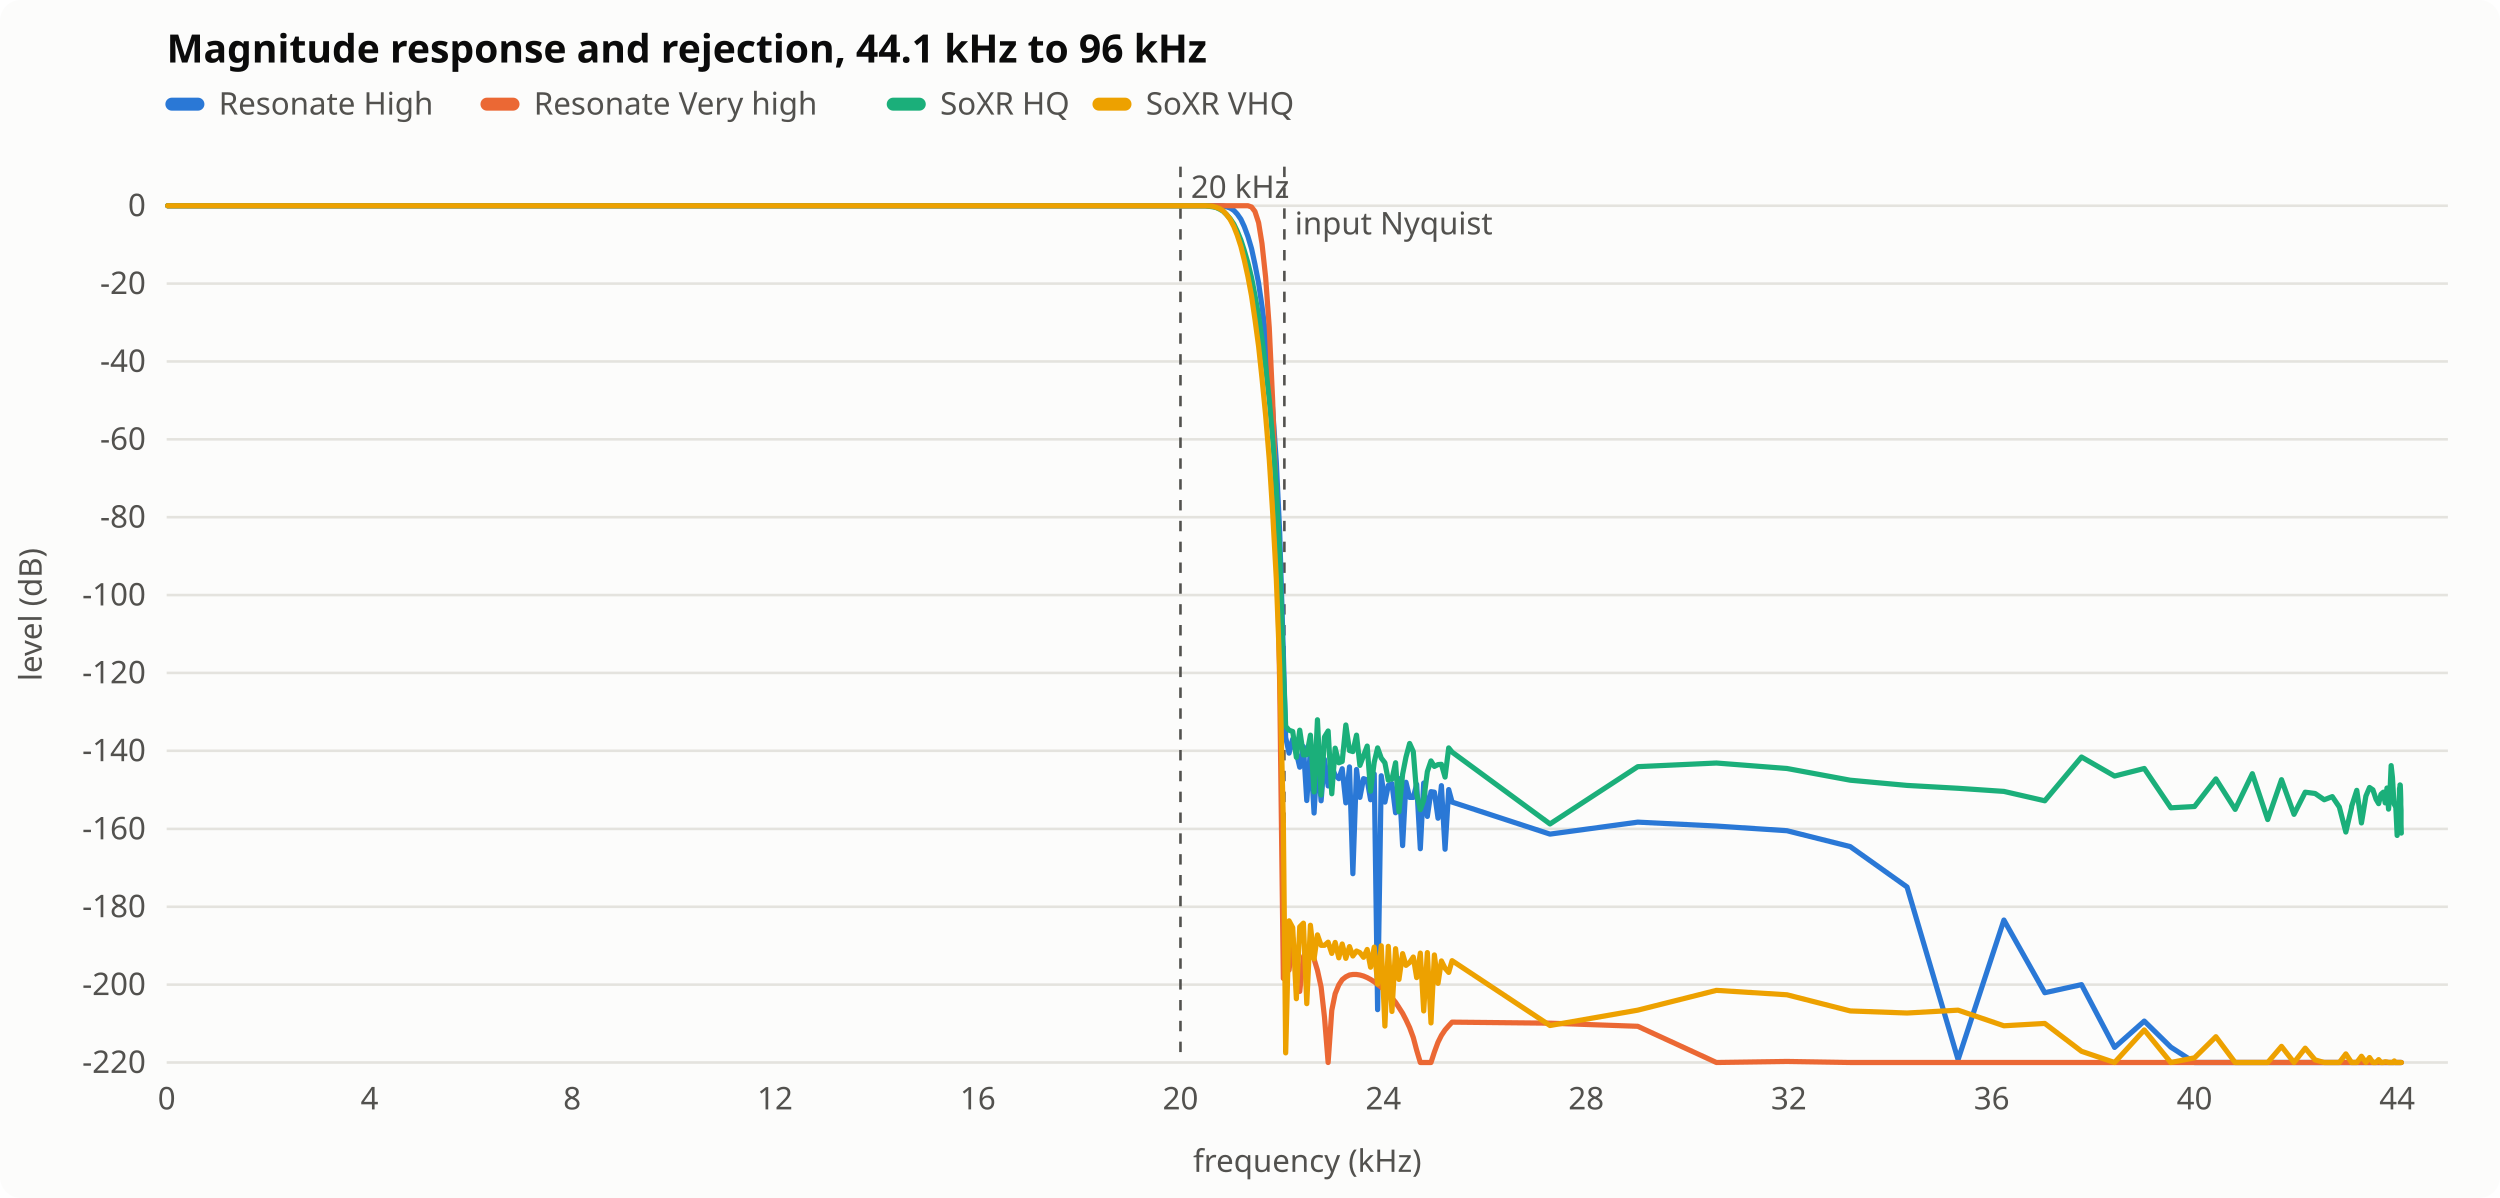
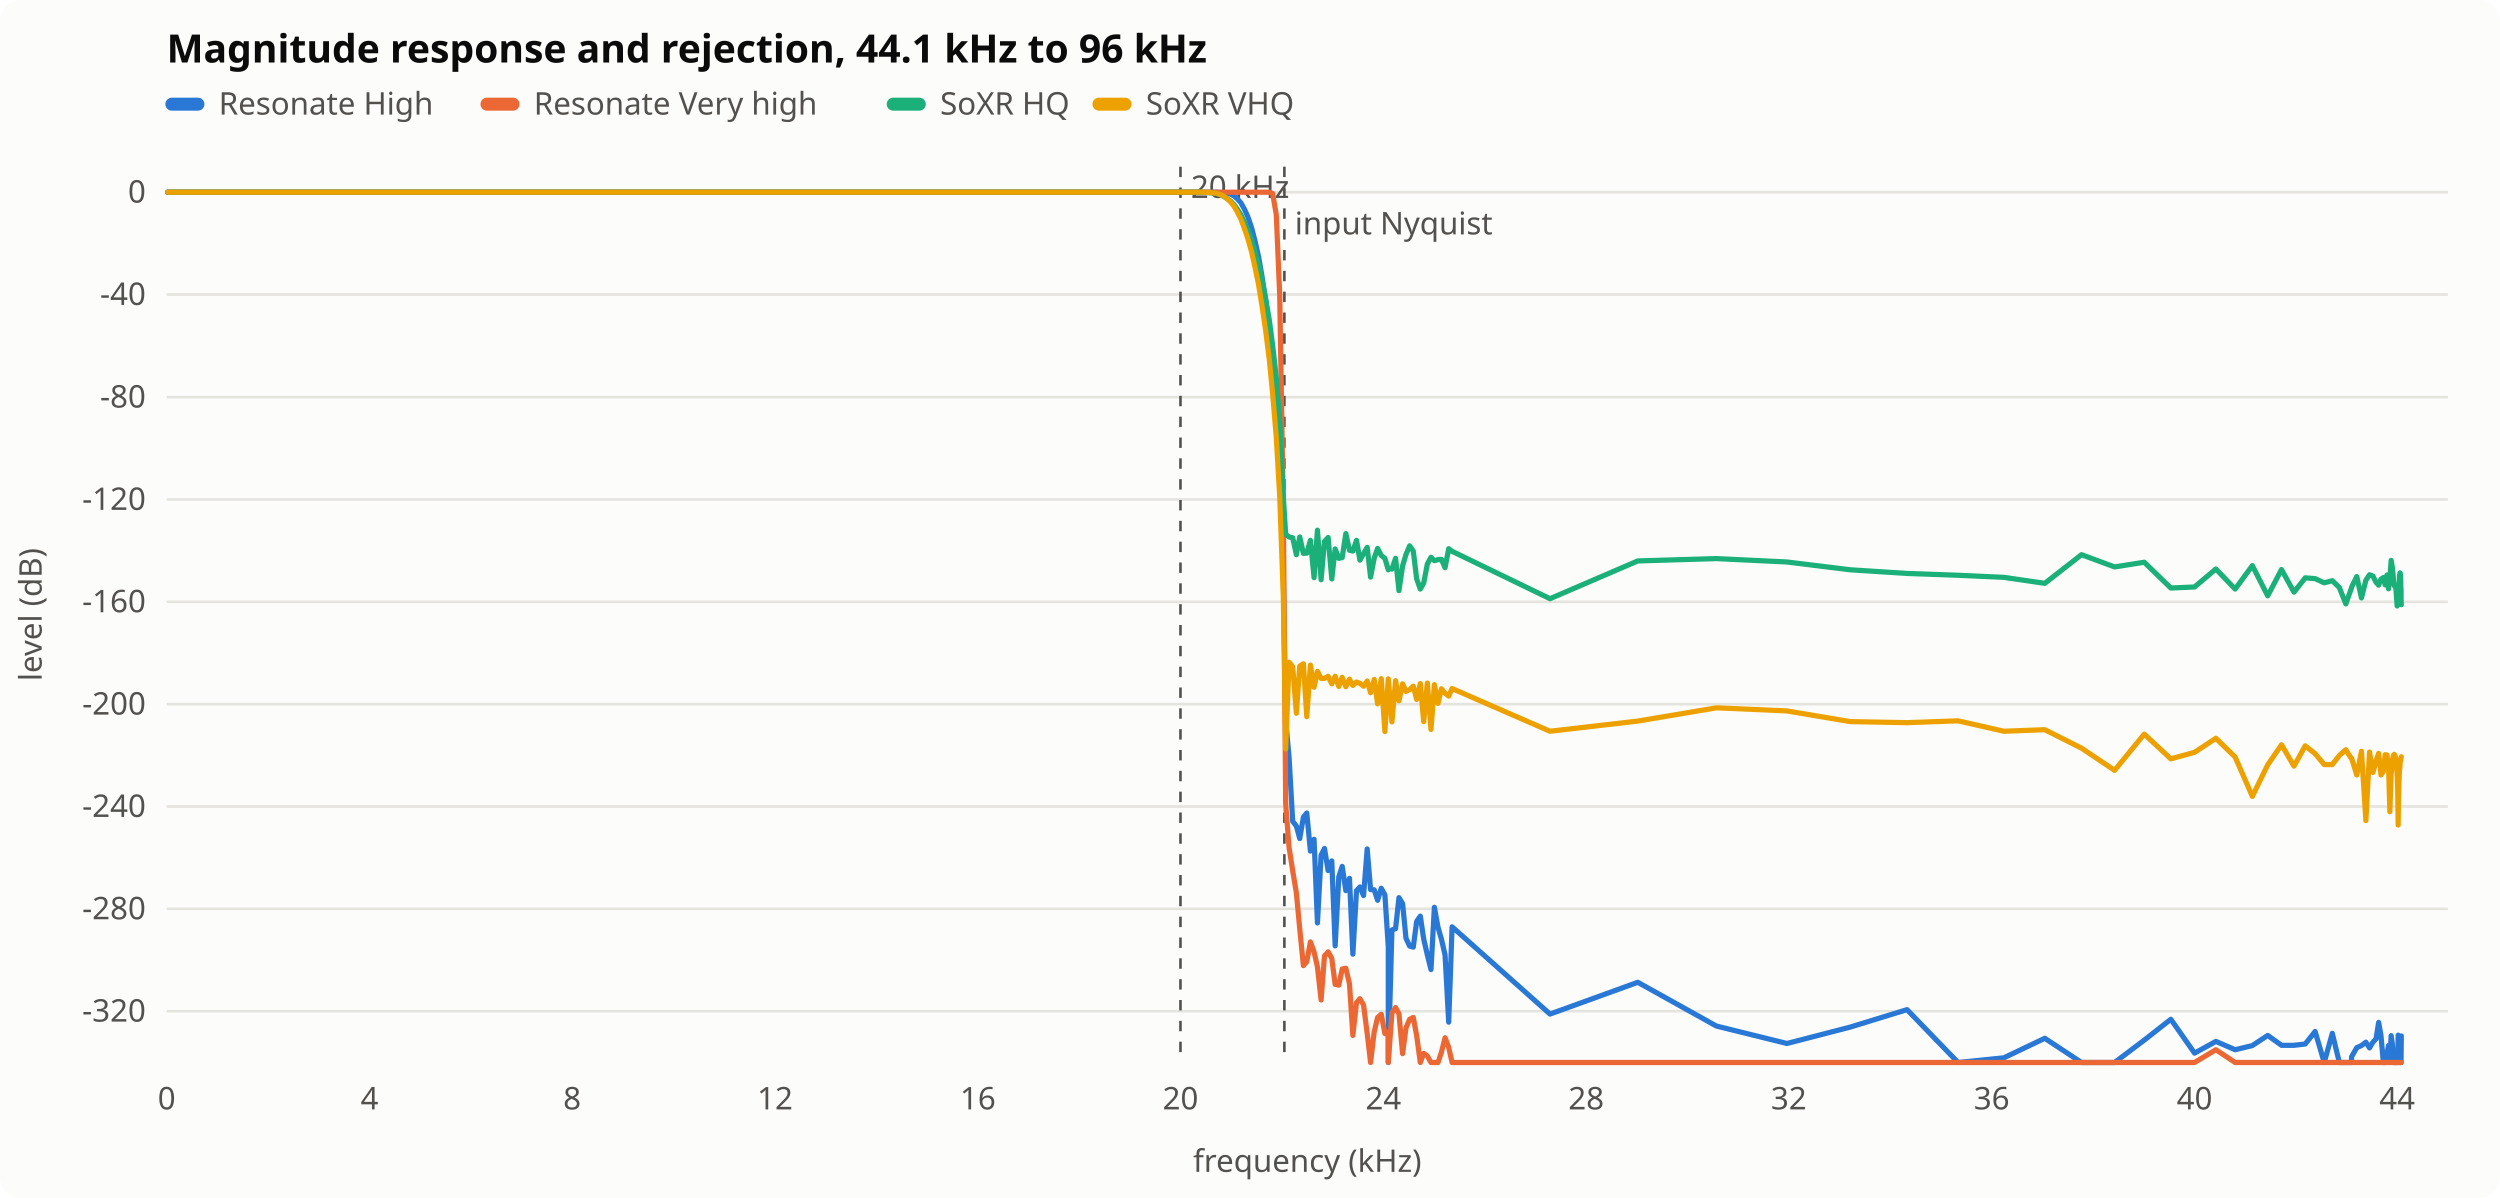
<svg xmlns="http://www.w3.org/2000/svg" viewBox="0 0 960 460" width="960" height="460" role="img" aria-label="Magnitude response and rejection, 44.1 kHz to 96 kHz">
  <style>
.surface { fill: #fcfcfb; }
text { fill: #52514e; font: 12px system-ui, sans-serif; }
.title { fill: #0b0b0b; font-size: 15px; font-weight: 600; }
.grid { stroke: #e4e3de; stroke-width: 1; }
.marker { stroke: #52514e; stroke-width: 1; stroke-dasharray: 4 4; }
.line { fill: none; stroke-width: 2; stroke-linejoin: round; stroke-linecap: round; }
.one { stroke: #2a78d6; fill: #2a78d6; }
.two { stroke: #eb6834; fill: #eb6834; }
.three { stroke: #1baf7a; fill: #1baf7a; }
.four { stroke: #eda100; fill: #eda100; }
.line.one, .line.two, .line.three, .line.four { fill: none; }
@media (prefers-color-scheme: dark) {
  .surface { fill: #1a1a19; }
  text { fill: #c3c2b7; }
  .title { fill: #f0efec; }
  .grid { stroke: #34332f; }
  .marker { stroke: #c3c2b7; }
  .one { stroke: #3987e5; fill: #3987e5; }
  .two { stroke: #d95926; fill: #d95926; }
  .three { stroke: #199e70; fill: #199e70; }
  .four { stroke: #c98500; fill: #c98500; }
  .line.one, .line.two, .line.three, .line.four { fill: none; }
}
</style>
  <rect class="surface" width="960" height="460" rx="8" />
  <text class="title" x="64" y="24">Magnitude response and rejection, 44.1 kHz to 96 kHz</text>
  <rect class="one" x="64" y="38" width="14" height="4" rx="2" />
  <text x="84" y="44">Resonate High</text>
  <rect class="two" x="185" y="38" width="14" height="4" rx="2" />
  <text x="205" y="44">Resonate Very high</text>
  <rect class="three" x="341" y="38" width="14" height="4" rx="2" />
  <text x="361" y="44">SoXR HQ</text>
  <rect class="four" x="420" y="38" width="14" height="4" rx="2" />
  <text x="440" y="44">SoXR VHQ</text>
-   <line class="grid" x1="64" x2="940" y1="408.0" y2="408.0" />
-   <text x="56" y="412.0" text-anchor="end">-220</text>
-   <line class="grid" x1="64" x2="940" y1="378.1" y2="378.1" />
-   <text x="56" y="382.1" text-anchor="end">-200</text>
-   <line class="grid" x1="64" x2="940" y1="348.2" y2="348.2" />
-   <text x="56" y="352.2" text-anchor="end">-180</text>
-   <line class="grid" x1="64" x2="940" y1="318.3" y2="318.3" />
-   <text x="56" y="322.3" text-anchor="end">-160</text>
-   <line class="grid" x1="64" x2="940" y1="288.3" y2="288.3" />
-   <text x="56" y="292.3" text-anchor="end">-140</text>
-   <line class="grid" x1="64" x2="940" y1="258.4" y2="258.4" />
-   <text x="56" y="262.4" text-anchor="end">-120</text>
-   <line class="grid" x1="64" x2="940" y1="228.5" y2="228.5" />
-   <text x="56" y="232.5" text-anchor="end">-100</text>
-   <line class="grid" x1="64" x2="940" y1="198.6" y2="198.6" />
-   <text x="56" y="202.6" text-anchor="end">-80</text>
-   <line class="grid" x1="64" x2="940" y1="168.7" y2="168.7" />
-   <text x="56" y="172.7" text-anchor="end">-60</text>
-   <line class="grid" x1="64" x2="940" y1="138.8" y2="138.8" />
-   <text x="56" y="142.8" text-anchor="end">-40</text>
-   <line class="grid" x1="64" x2="940" y1="108.9" y2="108.9" />
-   <text x="56" y="112.9" text-anchor="end">-20</text>
-   <line class="grid" x1="64" x2="940" y1="79.0" y2="79.0" />
-   <text x="56" y="83.0" text-anchor="end">0</text>
+   <line class="grid" x1="64" x2="940" y1="388.3" y2="388.3" />
+   <text x="56" y="392.3" text-anchor="end">-320</text>
+   <line class="grid" x1="64" x2="940" y1="349.0" y2="349.0" />
+   <text x="56" y="353.0" text-anchor="end">-280</text>
+   <line class="grid" x1="64" x2="940" y1="309.7" y2="309.7" />
+   <text x="56" y="313.7" text-anchor="end">-240</text>
+   <line class="grid" x1="64" x2="940" y1="270.4" y2="270.4" />
+   <text x="56" y="274.4" text-anchor="end">-200</text>
+   <line class="grid" x1="64" x2="940" y1="231.1" y2="231.1" />
+   <text x="56" y="235.1" text-anchor="end">-160</text>
+   <line class="grid" x1="64" x2="940" y1="191.8" y2="191.8" />
+   <text x="56" y="195.8" text-anchor="end">-120</text>
+   <line class="grid" x1="64" x2="940" y1="152.5" y2="152.5" />
+   <text x="56" y="156.5" text-anchor="end">-80</text>
+   <line class="grid" x1="64" x2="940" y1="113.1" y2="113.1" />
+   <text x="56" y="117.1" text-anchor="end">-40</text>
+   <line class="grid" x1="64" x2="940" y1="73.8" y2="73.8" />
+   <text x="56" y="77.8" text-anchor="end">0</text>
  <text x="64.0" y="426" text-anchor="middle">0</text>
  <text x="141.9" y="426" text-anchor="middle">4</text>
  <text x="219.7" y="426" text-anchor="middle">8</text>
  <text x="297.6" y="426" text-anchor="middle">12</text>
  <text x="375.5" y="426" text-anchor="middle">16</text>
  <text x="453.3" y="426" text-anchor="middle">20</text>
  <text x="531.2" y="426" text-anchor="middle">24</text>
  <text x="609.1" y="426" text-anchor="middle">28</text>
  <text x="686.9" y="426" text-anchor="middle">32</text>
  <text x="764.8" y="426" text-anchor="middle">36</text>
  <text x="842.7" y="426" text-anchor="middle">40</text>
  <text x="920.5" y="426" text-anchor="middle">44</text>
  <text x="502" y="450" text-anchor="middle">frequency (kHz)</text>
  <text x="16" y="236" transform="rotate(-90 16 236)" text-anchor="middle">level (dB)</text>
  <line class="marker" x1="453.3" x2="453.3" y1="64" y2="408" />
  <text x="457.3" y="76">20 kHz</text>
  <line class="marker" x1="493.2" x2="493.2" y1="64" y2="408" />
  <text x="497.2" y="90">input Nyquist</text>
-   <polyline class="line one" points="64.4,79.0 64.4,79.0 64.5,79.0 64.5,79.0 64.6,79.0 64.7,79.0 64.7,79.0 64.8,79.0 64.9,79.0 65.0,79.0 65.2,79.0 65.3,79.0 65.4,79.0 65.6,79.0 65.8,79.0 66.0,79.0 66.2,79.0 66.5,79.0 66.8,79.0 67.1,79.0 67.4,79.0 67.8,79.0 68.2,79.0 68.7,79.0 69.3,79.0 69.9,79.0 70.6,79.0 71.3,79.0 72.1,79.0 73.1,79.0 74.1,79.0 75.3,79.0 76.6,79.0 78.0,79.0 79.6,79.0 81.4,79.0 83.4,79.0 83.5,79.0 85.7,79.0 88.1,79.0 90.9,79.0 94.0,79.0 97.4,79.0 101.3,79.0 105.6,79.0 110.3,79.0 115.6,79.0 121.6,79.0 128.2,79.0 135.5,79.0 143.7,79.0 152.9,79.0 163.1,79.0 174.5,79.0 187.1,79.0 201.3,79.0 217.0,79.0 234.6,79.0 254.1,79.0 276.0,79.0 300.3,79.0 327.4,79.0 357.6,79.0 391.3,79.0 428.9,79.0 430.2,79.0 431.6,79.0 432.9,79.0 434.3,79.0 435.7,79.0 437.0,79.0 438.4,79.0 439.7,79.0 441.1,79.0 442.5,79.0 443.8,79.0 445.2,79.0 446.5,79.0 447.9,79.0 449.3,79.0 450.6,79.0 452.0,79.0 453.3,79.0 453.3,79.0 454.7,79.0 456.1,79.0 457.4,79.0 458.8,79.0 460.2,79.0 461.5,79.0 462.9,79.0 464.2,79.0 465.6,79.0 467.0,79.0 468.3,79.0 469.7,79.1 471.0,79.4 472.4,79.9 473.8,80.8 475.1,82.2 476.5,84.2 477.8,87.0 479.2,90.8 480.6,95.5 481.9,101.5 483.3,108.7 484.6,117.6 486.0,128.3 487.4,141.3 488.7,157.2 490.1,177.3 491.4,204.4 492.8,250.7 493.7,283.2 495.0,289.2 496.4,283.8 497.8,289.1 499.1,294.6 500.5,286.7 501.8,307.4 503.2,288.0 504.6,312.2 505.9,289.6 507.3,307.5 508.6,291.6 510.0,301.8 511.4,294.3 512.7,297.7 514.1,299.0 515.4,295.2 516.8,308.3 518.2,294.5 519.5,335.5 520.9,295.5 522.2,306.2 523.6,299.0 525.0,299.5 526.3,307.1 527.7,297.2 529.0,387.7 530.4,297.9 531.8,308.0 533.1,301.7 533.1,301.6 534.5,300.9 535.9,312.1 537.2,299.0 538.6,324.7 539.9,300.4 541.3,306.2 542.7,306.2 544.0,301.2 545.4,325.9 546.7,300.7 548.1,313.5 549.5,304.0 550.8,304.2 552.2,314.2 553.5,301.7 554.9,326.1 556.3,303.2 557.6,308.0 595.2,320.3 628.9,315.7 659.1,317.2 686.2,319.0 710.5,325.1 732.3,340.6 751.9,406.9 769.5,353.3 785.2,381.2 799.3,378.1 812.0,402.2 823.4,392.1 833.6,402.1 842.7,408.0 850.9,408.0 858.3,408.0 864.9,408.0 870.8,408.0 876.1,408.0 880.9,408.0 885.2,408.0 889.0,408.0 892.5,408.0 895.6,408.0 898.3,408.0 900.8,408.0 903.0,408.0 903.0,408.0 905.0,408.0 906.8,408.0 908.5,408.0 909.9,408.0 911.2,408.0 912.4,408.0 913.4,408.0 914.3,408.0 915.2,408.0 915.9,408.0 916.6,408.0 917.2,408.0 917.7,408.0 918.2,408.0 918.7,408.0 919.1,408.0 919.4,408.0 919.7,408.0 920.0,408.0 920.3,408.0 920.5,408.0 920.7,408.0 920.9,408.0 921.0,408.0 921.2,408.0 921.3,408.0 921.4,408.0 921.6,408.0 921.6,408.0 921.7,408.0 921.8,408.0 921.9,408.0 921.9,408.0 922.0,408.0 922.0,408.0 922.1,408.0" />
-   <polyline class="line two" points="64.4,79.0 64.4,79.0 64.5,79.0 64.5,79.0 64.6,79.0 64.7,79.0 64.7,79.0 64.8,79.0 64.9,79.0 65.0,79.0 65.2,79.0 65.3,79.0 65.4,79.0 65.6,79.0 65.8,79.0 66.0,79.0 66.2,79.0 66.5,79.0 66.8,79.0 67.1,79.0 67.4,79.0 67.8,79.0 68.2,79.0 68.7,79.0 69.3,79.0 69.9,79.0 70.6,79.0 71.3,79.0 72.1,79.0 73.1,79.0 74.1,79.0 75.3,79.0 76.6,79.0 78.0,79.0 79.6,79.0 81.4,79.0 83.4,79.0 83.5,79.0 85.7,79.0 88.1,79.0 90.9,79.0 94.0,79.0 97.4,79.0 101.3,79.0 105.6,79.0 110.3,79.0 115.6,79.0 121.6,79.0 128.2,79.0 135.5,79.0 143.7,79.0 152.9,79.0 163.1,79.0 174.5,79.0 187.1,79.0 201.3,79.0 217.0,79.0 234.6,79.0 254.1,79.0 276.0,79.0 300.3,79.0 327.4,79.0 357.6,79.0 391.3,79.0 428.9,79.0 430.2,79.0 431.6,79.0 432.9,79.0 434.3,79.0 435.7,79.0 437.0,79.0 438.4,79.0 439.7,79.0 441.1,79.0 442.5,79.0 443.8,79.0 445.2,79.0 446.5,79.0 447.9,79.0 449.3,79.0 450.6,79.0 452.0,79.0 453.3,79.0 453.3,79.0 454.7,79.0 456.1,79.0 457.4,79.0 458.8,79.0 460.2,79.0 461.5,79.0 462.9,79.0 464.2,79.0 465.6,79.0 467.0,79.0 468.3,79.0 469.7,79.0 471.0,79.0 472.4,79.0 473.8,79.0 475.1,79.0 476.5,79.0 477.8,79.0 479.2,79.0 480.6,79.5 481.9,81.2 483.3,85.5 484.6,93.5 486.0,106.5 487.4,125.9 488.7,153.9 490.1,194.7 491.4,263.0 492.8,375.7 493.7,356.9 495.0,372.5 496.4,360.2 497.8,371.2 499.1,380.7 500.5,367.4 501.8,364.9 503.2,365.7 504.6,368.3 505.9,372.6 507.3,379.0 508.6,390.6 510.0,408.0 511.4,388.0 512.7,381.6 514.1,378.2 515.4,376.2 516.8,375.1 518.2,374.4 519.5,374.2 520.9,374.2 522.2,374.4 523.6,374.8 525.0,375.4 526.3,376.1 527.7,377.0 529.0,378.0 530.4,379.1 531.8,380.3 533.1,381.7 533.1,382.1 534.5,383.2 535.9,384.9 537.2,386.9 538.6,389.1 539.9,391.6 541.3,394.6 542.7,398.4 544.0,403.3 545.4,408.0 546.7,408.0 548.1,408.0 549.5,408.0 550.8,404.0 552.2,400.2 553.5,397.6 554.9,395.5 556.3,393.9 557.6,392.5 595.2,392.9 628.9,394.1 659.1,408.0 686.2,407.6 710.5,408.0 732.3,408.0 751.9,408.0 769.5,408.0 785.2,408.0 799.3,408.0 812.0,408.0 823.4,408.0 833.6,408.0 842.7,408.0 850.9,408.0 858.3,408.0 864.9,408.0 870.8,408.0 876.1,408.0 880.9,408.0 885.2,408.0 889.0,408.0 892.5,408.0 895.6,408.0 898.3,408.0 900.8,408.0 903.0,408.0 903.0,408.0 905.0,408.0 906.8,408.0 908.5,408.0 909.9,408.0 911.2,408.0 912.4,408.0 913.4,408.0 914.3,408.0 915.2,408.0 915.9,408.0 916.6,408.0 917.2,408.0 917.7,408.0 918.2,408.0 918.7,408.0 919.1,408.0 919.4,408.0 919.7,408.0 920.0,408.0 920.3,408.0 920.5,408.0 920.7,408.0 920.9,408.0 921.0,408.0 921.2,408.0 921.3,408.0 921.4,408.0 921.6,408.0 921.6,408.0 921.7,408.0 921.8,408.0 921.9,408.0 921.9,408.0 922.0,408.0 922.0,408.0 922.1,408.0" />
-   <polyline class="line three" points="64.4,79.0 64.4,79.0 64.5,79.0 64.5,79.0 64.6,79.0 64.7,79.0 64.7,79.0 64.8,79.0 64.9,79.0 65.0,79.0 65.2,79.0 65.3,79.0 65.4,79.0 65.6,79.0 65.8,79.0 66.0,79.0 66.2,79.0 66.5,79.0 66.8,79.0 67.1,79.0 67.4,79.0 67.8,79.0 68.2,79.0 68.7,79.0 69.3,79.0 69.9,79.0 70.6,79.0 71.3,79.0 72.1,79.0 73.1,79.0 74.1,79.0 75.3,79.0 76.6,79.0 78.0,79.0 79.6,79.0 81.4,79.0 83.4,79.0 83.5,79.0 85.7,79.0 88.1,79.0 90.9,79.0 94.0,79.0 97.4,79.0 101.3,79.0 105.6,79.0 110.3,79.0 115.6,79.0 121.6,79.0 128.2,79.0 135.5,79.0 143.7,79.0 152.9,79.0 163.1,79.0 174.5,79.0 187.1,79.0 201.3,79.0 217.0,79.0 234.6,79.0 254.1,79.0 276.0,79.0 300.3,79.0 327.4,79.0 357.6,79.0 391.3,79.0 428.9,79.0 430.2,79.0 431.6,79.0 432.9,79.0 434.3,79.0 435.7,79.0 437.0,79.0 438.4,79.0 439.7,79.0 441.1,79.0 442.5,79.0 443.8,79.0 445.2,79.0 446.5,79.0 447.9,79.0 449.3,79.0 450.6,79.0 452.0,79.0 453.3,79.0 453.3,79.0 454.7,79.0 456.1,79.0 457.4,79.0 458.8,79.0 460.2,79.0 461.5,79.0 462.9,79.0 464.2,79.2 465.6,79.4 467.0,79.7 468.3,80.3 469.7,81.1 471.0,82.4 472.4,84.0 473.8,86.1 475.1,88.8 476.5,92.2 477.8,96.2 479.2,101.0 480.6,106.7 481.9,113.4 483.3,121.2 484.6,130.3 486.0,140.9 487.4,153.5 488.7,168.6 490.1,187.4 491.4,212.6 492.8,257.0 493.7,278.9 495.0,280.4 496.4,280.9 497.8,290.8 499.1,280.4 500.5,289.9 501.8,289.8 503.2,282.3 504.6,304.1 505.9,276.4 507.3,305.3 508.6,283.0 510.0,280.7 511.4,304.8 512.7,287.3 514.1,292.9 515.4,292.4 516.8,278.4 518.2,288.2 519.5,288.6 520.9,282.3 522.2,293.9 523.6,290.2 525.0,286.5 526.3,303.8 527.7,292.7 529.0,287.2 530.4,291.1 531.8,292.9 533.1,299.6 533.1,298.9 534.5,299.2 535.9,292.9 537.2,311.7 538.6,297.3 539.9,290.7 541.3,285.5 542.7,288.6 544.0,304.9 545.4,310.9 546.7,307.3 548.1,296.3 549.5,292.2 550.8,294.3 552.2,293.6 553.5,293.5 554.9,298.4 556.3,287.2 557.6,288.8 595.2,316.4 628.9,294.4 659.1,293.0 686.2,295.1 710.5,299.6 732.3,301.6 751.9,302.7 769.5,303.9 785.2,307.5 799.3,290.7 812.0,298.0 823.4,295.1 833.6,310.2 842.7,309.7 850.9,299.1 858.3,310.8 864.9,297.1 870.8,314.7 876.1,299.4 880.9,312.7 885.2,304.2 889.0,304.7 892.5,307.1 895.6,305.9 898.3,309.9 900.8,319.5 903.0,310.1 903.0,309.7 905.0,303.5 906.8,316.0 908.5,305.7 909.9,302.4 911.2,303.3 912.4,306.9 913.4,308.6 914.3,305.0 915.2,304.2 915.9,308.3 916.6,302.6 917.2,310.7 917.7,305.2 918.2,294.0 918.7,298.5 919.1,305.4 919.4,308.9 919.7,309.4 920.0,310.1 920.3,316.3 920.5,320.8 920.7,312.4 920.9,311.5 921.0,316.5 921.2,315.3 921.3,308.5 921.4,302.9 921.6,301.9 921.6,301.4 921.7,301.5 921.8,303.6 921.9,307.0 921.9,308.9 922.0,311.1 922.0,316.5 922.1,319.9" />
-   <polyline class="line four" points="64.4,79.0 64.4,79.0 64.5,79.0 64.5,79.0 64.6,79.0 64.7,79.0 64.7,79.0 64.8,79.0 64.9,79.0 65.0,79.0 65.2,79.0 65.3,79.0 65.4,79.0 65.6,79.0 65.8,79.0 66.0,79.0 66.2,79.0 66.5,79.0 66.8,79.0 67.1,79.0 67.4,79.0 67.8,79.0 68.2,79.0 68.7,79.0 69.3,79.0 69.9,79.0 70.6,79.0 71.3,79.0 72.1,79.0 73.1,79.0 74.1,79.0 75.3,79.0 76.6,79.0 78.0,79.0 79.6,79.0 81.4,79.0 83.4,79.0 83.5,79.0 85.7,79.0 88.1,79.0 90.9,79.0 94.0,79.0 97.4,79.0 101.3,79.0 105.6,79.0 110.3,79.0 115.6,79.0 121.6,79.0 128.2,79.0 135.5,79.0 143.7,79.0 152.9,79.0 163.1,79.0 174.5,79.0 187.1,79.0 201.3,79.0 217.0,79.0 234.6,79.0 254.1,79.0 276.0,79.0 300.3,79.0 327.4,79.0 357.6,79.0 391.3,79.0 428.9,79.0 430.2,79.0 431.6,79.0 432.9,79.0 434.3,79.0 435.7,79.0 437.0,79.0 438.4,79.0 439.7,79.0 441.1,79.0 442.5,79.0 443.8,79.0 445.2,79.0 446.5,79.0 447.9,79.0 449.3,79.0 450.6,79.0 452.0,79.0 453.3,79.0 453.3,79.0 454.7,79.0 456.1,79.0 457.4,79.0 458.8,79.0 460.2,79.0 461.5,79.0 462.9,79.0 464.2,79.1 465.6,79.2 467.0,79.6 468.3,80.1 469.7,81.0 471.0,82.4 472.4,84.3 473.8,87.0 475.1,90.3 476.5,94.6 477.8,99.8 479.2,106.2 480.6,113.7 481.9,122.6 483.3,133.0 484.6,145.2 486.0,159.5 487.4,176.5 488.7,196.8 490.1,222.2 491.4,256.2 492.8,315.3 493.7,404.3 495.0,353.6 496.4,356.2 497.8,383.5 499.1,355.9 500.5,354.5 501.8,385.4 503.2,355.3 504.6,368.2 505.9,359.0 507.3,363.0 508.6,363.0 510.0,361.8 511.4,366.1 512.7,361.9 514.1,367.8 515.4,362.5 516.8,368.0 518.2,363.5 519.5,367.1 520.9,365.2 522.2,365.8 523.6,367.6 525.0,364.6 526.3,371.4 527.7,363.7 529.0,377.9 530.4,363.2 531.8,394.0 533.1,363.4 533.1,363.4 534.5,388.4 535.9,364.3 537.2,376.1 538.6,366.2 539.9,370.7 541.3,369.6 542.7,367.5 544.0,375.4 545.4,366.0 546.7,388.2 548.1,365.8 549.5,392.8 550.8,366.7 552.2,377.6 553.5,369.0 554.9,371.8 556.3,373.4 557.6,368.9 595.2,393.8 628.9,387.9 659.1,380.3 686.2,382.0 710.5,388.2 732.3,389.0 751.9,387.9 769.5,393.9 785.2,393.0 799.3,403.7 812.0,408.0 823.4,395.5 833.6,408.0 842.7,406.2 850.9,398.1 858.3,408.0 864.9,408.0 870.8,408.0 876.1,401.8 880.9,408.0 885.2,402.5 889.0,407.0 892.5,408.0 895.6,408.0 898.3,408.0 900.8,404.7 903.0,408.0 903.0,408.0 905.0,408.0 906.8,405.6 908.5,408.0 909.9,406.1 911.2,408.0 912.4,408.0 913.4,406.9 914.3,408.0 915.2,408.0 915.9,407.7 916.6,407.8 917.2,408.0 917.7,408.0 918.2,408.0 918.7,408.0 919.1,408.0 919.4,407.4 919.7,408.0 920.0,408.0 920.3,408.0 920.5,408.0 920.7,408.0 920.9,408.0 921.0,408.0 921.2,408.0 921.3,408.0 921.4,408.0 921.6,408.0 921.6,408.0 921.7,408.0 921.8,408.0 921.9,408.0 921.9,408.0 922.0,408.0 922.0,408.0 922.1,408.0" />
+   <polyline class="line one" points="64.4,73.8 64.4,73.8 64.5,73.8 64.5,73.8 64.6,73.8 64.7,73.8 64.7,73.8 64.8,73.8 64.9,73.8 65.0,73.8 65.2,73.8 65.3,73.8 65.4,73.8 65.6,73.8 65.8,73.8 66.0,73.8 66.2,73.8 66.5,73.8 66.8,73.8 67.1,73.8 67.4,73.8 67.8,73.8 68.2,73.8 68.7,73.8 69.3,73.8 69.9,73.8 70.6,73.8 71.3,73.8 72.1,73.8 73.1,73.8 74.1,73.8 75.3,73.8 76.6,73.8 78.0,73.8 79.6,73.8 81.4,73.8 83.4,73.8 83.5,73.8 85.7,73.8 88.1,73.8 90.9,73.8 94.0,73.8 97.4,73.8 101.3,73.8 105.6,73.8 110.3,73.8 115.6,73.8 121.6,73.8 128.2,73.8 135.5,73.8 143.7,73.8 152.9,73.8 163.1,73.8 174.5,73.8 187.1,73.8 201.3,73.8 217.0,73.8 234.6,73.8 254.1,73.8 276.0,73.8 300.3,73.8 327.4,73.8 357.6,73.8 391.3,73.8 428.9,73.8 430.2,73.8 431.6,73.8 432.9,73.8 434.3,73.8 435.7,73.8 437.0,73.8 438.4,73.8 439.7,73.8 441.1,73.8 442.5,73.8 443.8,73.8 445.2,73.8 446.5,73.8 447.9,73.8 449.3,73.8 450.6,73.8 452.0,73.8 453.3,73.8 453.3,73.8 454.7,73.8 456.1,73.8 457.4,73.8 458.8,73.8 460.2,73.8 461.5,73.8 462.9,73.8 464.2,73.8 465.6,73.8 467.0,73.8 468.3,73.9 469.7,73.9 471.0,74.1 472.4,74.5 473.8,75.2 475.1,76.3 476.5,77.9 477.8,80.2 479.2,83.3 480.6,87.4 481.9,92.4 483.3,98.6 484.6,106.1 486.0,115.3 487.4,126.4 488.7,140.0 490.1,157.3 491.4,180.8 492.8,221.1 493.7,276.3 495.0,290.8 496.4,315.4 497.8,317.2 499.1,322.0 500.5,313.8 501.8,312.2 503.2,326.8 504.6,322.3 505.9,354.4 507.3,328.4 508.6,325.8 510.0,334.3 511.4,330.6 512.7,363.2 514.1,336.7 515.4,332.7 516.8,342.0 518.2,337.3 519.5,366.4 520.9,342.0 522.2,340.6 523.6,343.9 525.0,326.0 526.3,341.6 527.7,341.7 529.0,345.7 530.4,341.1 531.8,343.6 533.1,363.6 533.1,408.0 534.5,357.1 535.9,356.6 537.2,344.7 538.6,347.0 539.9,360.3 541.3,363.3 542.7,363.7 544.0,353.8 545.4,351.8 546.7,360.6 548.1,366.7 549.5,372.3 550.8,348.4 552.2,356.1 553.5,360.6 554.9,366.7 556.3,392.5 557.6,355.9 595.2,389.4 628.9,377.2 659.1,394.0 686.2,400.7 710.5,394.4 732.3,387.7 751.9,408.0 769.5,406.2 785.2,398.7 799.3,408.0 812.0,408.0 823.4,399.4 833.6,391.4 842.7,404.4 850.9,399.9 858.3,403.1 864.9,401.5 870.8,397.6 876.1,401.4 880.9,401.4 885.2,400.9 889.0,396.1 892.5,408.0 895.6,396.8 898.3,408.0 900.8,408.0 903.0,408.0 903.0,405.8 905.0,402.3 906.8,401.5 908.5,400.2 909.9,402.4 911.2,400.2 912.4,398.9 913.4,392.6 914.3,397.7 915.2,408.0 915.9,408.0 916.6,404.5 917.2,401.5 917.7,408.0 918.2,397.7 918.7,401.2 919.1,408.0 919.4,408.0 919.7,408.0 920.0,408.0 920.3,408.0 920.5,406.0 920.7,408.0 920.9,397.5 921.0,408.0 921.2,399.9 921.3,408.0 921.4,401.8 921.6,403.4 921.6,408.0 921.7,408.0 921.8,400.3 921.9,398.8 921.9,408.0 922.0,408.0 922.0,407.3 922.1,397.8" />
+   <polyline class="line two" points="64.4,73.8 64.4,73.8 64.5,73.8 64.5,73.8 64.6,73.8 64.7,73.8 64.7,73.8 64.8,73.8 64.9,73.8 65.0,73.8 65.2,73.8 65.3,73.8 65.4,73.8 65.6,73.8 65.8,73.8 66.0,73.8 66.2,73.8 66.5,73.8 66.8,73.8 67.1,73.8 67.4,73.8 67.8,73.8 68.2,73.8 68.7,73.8 69.3,73.8 69.9,73.8 70.6,73.8 71.3,73.8 72.1,73.8 73.1,73.8 74.1,73.8 75.3,73.8 76.6,73.8 78.0,73.8 79.6,73.8 81.4,73.8 83.4,73.8 83.5,73.8 85.7,73.8 88.1,73.8 90.9,73.8 94.0,73.8 97.4,73.8 101.3,73.8 105.6,73.8 110.3,73.8 115.6,73.8 121.6,73.8 128.2,73.8 135.5,73.8 143.7,73.8 152.9,73.8 163.1,73.8 174.5,73.8 187.1,73.8 201.3,73.8 217.0,73.8 234.6,73.8 254.1,73.8 276.0,73.8 300.3,73.8 327.4,73.8 357.6,73.8 391.3,73.8 428.9,73.8 430.2,73.8 431.6,73.8 432.9,73.8 434.3,73.8 435.7,73.8 437.0,73.8 438.4,73.8 439.7,73.8 441.1,73.8 442.5,73.8 443.8,73.8 445.2,73.8 446.5,73.8 447.9,73.8 449.3,73.8 450.6,73.8 452.0,73.8 453.3,73.8 453.3,73.8 454.7,73.8 456.1,73.8 457.4,73.8 458.8,73.8 460.2,73.8 461.5,73.8 462.9,73.8 464.2,73.8 465.6,73.8 467.0,73.8 468.3,73.8 469.7,73.8 471.0,73.8 472.4,73.8 473.8,73.8 475.1,73.8 476.5,73.8 477.8,73.8 479.2,73.8 480.6,73.8 481.9,73.8 483.3,73.8 484.6,73.8 486.0,73.8 487.4,73.8 488.7,74.3 490.1,82.5 491.4,113.1 492.8,195.6 493.7,308.7 495.0,325.4 496.4,334.4 497.8,342.8 499.1,356.7 500.5,370.8 501.8,369.3 503.2,361.7 504.6,365.5 505.9,371.3 507.3,384.0 508.6,367.1 510.0,365.5 511.4,368.0 512.7,378.0 514.1,378.3 515.4,372.1 516.8,371.8 518.2,377.8 519.5,397.6 520.9,385.0 522.2,383.5 523.6,385.9 525.0,396.8 526.3,408.0 527.7,396.2 529.0,390.7 530.4,389.5 531.8,396.9 533.1,396.3 533.1,408.0 534.5,389.0 535.9,386.9 537.2,389.3 538.6,404.6 539.9,394.7 541.3,391.4 542.7,390.7 544.0,397.7 545.4,408.0 546.7,404.5 548.1,405.5 549.5,408.0 550.8,408.0 552.2,408.0 553.5,404.1 554.9,398.5 556.3,402.2 557.6,408.0 595.2,408.0 628.9,408.0 659.1,408.0 686.2,408.0 710.5,408.0 732.3,408.0 751.9,408.0 769.5,408.0 785.2,408.0 799.3,408.0 812.0,408.0 823.4,408.0 833.6,408.0 842.7,408.0 850.9,403.1 858.3,408.0 864.9,408.0 870.8,408.0 876.1,408.0 880.9,408.0 885.2,408.0 889.0,408.0 892.5,408.0 895.6,408.0 898.3,408.0 900.8,408.0 903.0,408.0 903.0,408.0 905.0,408.0 906.8,408.0 908.5,408.0 909.9,408.0 911.2,408.0 912.4,408.0 913.4,408.0 914.3,408.0 915.2,408.0 915.9,408.0 916.6,408.0 917.2,408.0 917.7,408.0 918.2,408.0 918.7,408.0 919.1,408.0 919.4,408.0 919.7,408.0 920.0,408.0 920.3,408.0 920.5,408.0 920.7,408.0 920.9,408.0 921.0,408.0 921.2,408.0 921.3,408.0 921.4,408.0 921.6,408.0 921.6,408.0 921.7,408.0 921.8,408.0 921.9,408.0 921.9,408.0 922.0,408.0 922.0,408.0 922.1,408.0" />
+   <polyline class="line three" points="64.4,73.8 64.4,73.8 64.5,73.8 64.5,73.8 64.6,73.8 64.7,73.8 64.7,73.8 64.8,73.8 64.9,73.8 65.0,73.8 65.2,73.8 65.3,73.8 65.4,73.8 65.6,73.8 65.8,73.8 66.0,73.8 66.2,73.8 66.5,73.8 66.8,73.8 67.1,73.8 67.4,73.8 67.8,73.8 68.2,73.8 68.7,73.8 69.3,73.8 69.9,73.8 70.6,73.8 71.3,73.8 72.1,73.8 73.1,73.8 74.1,73.8 75.3,73.8 76.6,73.8 78.0,73.8 79.6,73.8 81.4,73.8 83.4,73.8 83.5,73.8 85.7,73.8 88.1,73.8 90.9,73.8 94.0,73.8 97.4,73.8 101.3,73.8 105.6,73.8 110.3,73.8 115.6,73.8 121.6,73.8 128.2,73.8 135.5,73.8 143.7,73.8 152.9,73.8 163.1,73.8 174.5,73.8 187.1,73.8 201.3,73.8 217.0,73.8 234.6,73.8 254.1,73.8 276.0,73.8 300.3,73.8 327.4,73.8 357.6,73.8 391.3,73.8 428.9,73.8 430.2,73.8 431.6,73.8 432.9,73.8 434.3,73.8 435.7,73.8 437.0,73.8 438.4,73.8 439.7,73.8 441.1,73.8 442.5,73.8 443.8,73.8 445.2,73.8 446.5,73.8 447.9,73.8 449.3,73.8 450.6,73.8 452.0,73.8 453.3,73.8 453.3,73.8 454.7,73.8 456.1,73.8 457.4,73.8 458.8,73.8 460.2,73.8 461.5,73.9 462.9,73.9 464.2,74.0 465.6,74.1 467.0,74.3 468.3,74.7 469.7,75.3 471.0,76.1 472.4,77.1 473.8,78.5 475.1,80.3 476.5,82.5 477.8,85.2 479.2,88.3 480.6,92.1 481.9,96.5 483.3,101.6 484.6,107.6 486.0,114.6 487.4,122.8 488.7,132.7 490.1,145.1 491.4,161.6 492.8,190.8 493.7,205.2 495.0,206.2 496.4,206.5 497.8,213.0 499.1,206.2 500.5,212.5 501.8,212.4 503.2,207.5 504.6,221.8 505.9,203.6 507.3,222.6 508.6,207.9 510.0,206.4 511.4,222.3 512.7,210.8 514.1,214.4 515.4,214.1 516.8,204.9 518.2,211.3 519.5,211.6 520.9,207.5 522.2,215.1 523.6,212.6 525.0,210.2 526.3,221.6 527.7,214.3 529.0,210.6 530.4,213.3 531.8,214.4 533.1,218.8 533.1,218.4 534.5,218.5 535.9,214.4 537.2,226.8 538.6,217.3 539.9,212.9 541.3,209.6 542.7,211.6 544.0,222.3 545.4,226.2 546.7,223.9 548.1,216.6 549.5,214.0 550.8,215.3 552.2,214.9 553.5,214.8 554.9,218.0 556.3,210.7 557.6,211.7 595.2,229.9 628.9,215.4 659.1,214.5 686.2,215.8 710.5,218.8 732.3,220.2 751.9,220.9 769.5,221.7 785.2,224.0 799.3,213.0 812.0,217.7 823.4,215.9 833.6,225.8 842.7,225.4 850.9,218.5 858.3,226.2 864.9,217.2 870.8,228.8 876.1,218.7 880.9,227.4 885.2,221.9 889.0,222.2 892.5,223.8 895.6,223.0 898.3,225.6 900.8,231.9 903.0,225.7 903.0,225.5 905.0,221.4 906.8,229.6 908.5,222.8 909.9,220.7 911.2,221.2 912.4,223.6 913.4,224.7 914.3,222.4 915.2,221.8 915.9,224.6 916.6,220.8 917.2,226.1 917.7,222.5 918.2,215.2 918.7,218.1 919.1,222.6 919.4,224.9 919.7,225.3 920.0,225.7 920.3,229.8 920.5,232.7 920.7,227.2 920.9,226.6 921.0,229.9 921.2,229.2 921.3,224.7 921.4,221.0 921.6,220.3 921.6,220.0 921.7,220.1 921.8,221.4 921.9,223.7 921.9,225.0 922.0,226.4 922.0,229.9 922.1,232.2" />
+   <polyline class="line four" points="64.4,73.8 64.4,73.8 64.5,73.8 64.5,73.8 64.6,73.8 64.7,73.8 64.7,73.8 64.8,73.8 64.9,73.8 65.0,73.8 65.2,73.8 65.3,73.8 65.4,73.8 65.6,73.8 65.8,73.8 66.0,73.8 66.2,73.8 66.5,73.8 66.8,73.8 67.1,73.8 67.4,73.8 67.8,73.8 68.2,73.8 68.7,73.8 69.3,73.8 69.9,73.8 70.6,73.8 71.3,73.8 72.1,73.8 73.1,73.8 74.1,73.8 75.3,73.8 76.6,73.8 78.0,73.8 79.6,73.8 81.4,73.8 83.4,73.8 83.5,73.8 85.7,73.8 88.1,73.8 90.9,73.8 94.0,73.8 97.4,73.8 101.3,73.8 105.6,73.8 110.3,73.8 115.6,73.8 121.6,73.8 128.2,73.8 135.5,73.8 143.7,73.8 152.9,73.8 163.1,73.8 174.5,73.8 187.1,73.8 201.3,73.8 217.0,73.8 234.6,73.8 254.1,73.8 276.0,73.8 300.3,73.8 327.4,73.8 357.6,73.8 391.3,73.8 428.9,73.8 430.2,73.8 431.6,73.8 432.9,73.8 434.3,73.8 435.7,73.8 437.0,73.8 438.4,73.8 439.7,73.8 441.1,73.8 442.5,73.8 443.8,73.8 445.2,73.8 446.5,73.8 447.9,73.8 449.3,73.8 450.6,73.8 452.0,73.8 453.3,73.8 453.3,73.8 454.7,73.8 456.1,73.8 457.4,73.8 458.8,73.8 460.2,73.8 461.5,73.8 462.9,73.9 464.2,73.9 465.6,74.0 467.0,74.2 468.3,74.6 469.7,75.2 471.0,76.1 472.4,77.4 473.8,79.1 475.1,81.3 476.5,84.1 477.8,87.6 479.2,91.7 480.6,96.7 481.9,102.5 483.3,109.3 484.6,117.4 486.0,126.8 487.4,137.9 488.7,151.3 490.1,168.0 491.4,190.3 492.8,229.1 493.7,287.6 495.0,254.3 496.4,256.0 497.8,273.9 499.1,255.8 500.5,254.9 501.8,275.2 503.2,255.4 504.6,263.9 505.9,257.8 507.3,260.5 508.6,260.5 510.0,259.7 511.4,262.6 512.7,259.7 514.1,263.6 515.4,260.1 516.8,263.7 518.2,260.8 519.5,263.2 520.9,261.9 522.2,262.4 523.6,263.5 525.0,261.5 526.3,266.0 527.7,260.9 529.0,270.3 530.4,260.6 531.8,280.9 533.1,260.7 533.1,260.7 534.5,277.2 535.9,261.4 537.2,269.1 538.6,262.6 539.9,265.5 541.3,264.8 542.7,263.5 544.0,268.6 545.4,262.5 546.7,277.1 548.1,262.3 549.5,280.1 550.8,262.9 552.2,270.1 553.5,264.5 554.9,266.2 556.3,267.3 557.6,264.4 595.2,280.8 628.9,276.9 659.1,271.8 686.2,273.0 710.5,277.1 732.3,277.5 751.9,276.8 769.5,280.8 785.2,280.2 799.3,287.3 812.0,295.8 823.4,281.9 833.6,291.4 842.7,288.9 850.9,283.5 858.3,290.7 864.9,305.8 870.8,293.7 876.1,286.0 880.9,294.2 885.2,286.4 889.0,289.4 892.5,293.6 895.6,293.6 898.3,290.1 900.8,287.9 903.0,291.4 903.0,291.1 905.0,297.6 906.8,288.5 908.5,315.1 909.9,288.8 911.2,296.6 912.4,292.2 913.4,289.3 914.3,297.6 915.2,296.2 915.9,289.8 916.6,289.9 917.2,294.1 917.7,311.7 918.2,297.3 918.7,292.0 919.1,290.0 919.4,289.7 919.7,290.2 920.0,291.7 920.3,293.9 920.5,297.2 920.7,302.5 920.9,316.8 921.0,307.6 921.2,301.2 921.3,297.8 921.4,295.8 921.6,294.4 921.6,293.4 921.7,292.6 921.8,292.1 921.9,291.6 921.9,291.3 922.0,291.0 922.0,290.8 922.1,290.6" />
</svg>
